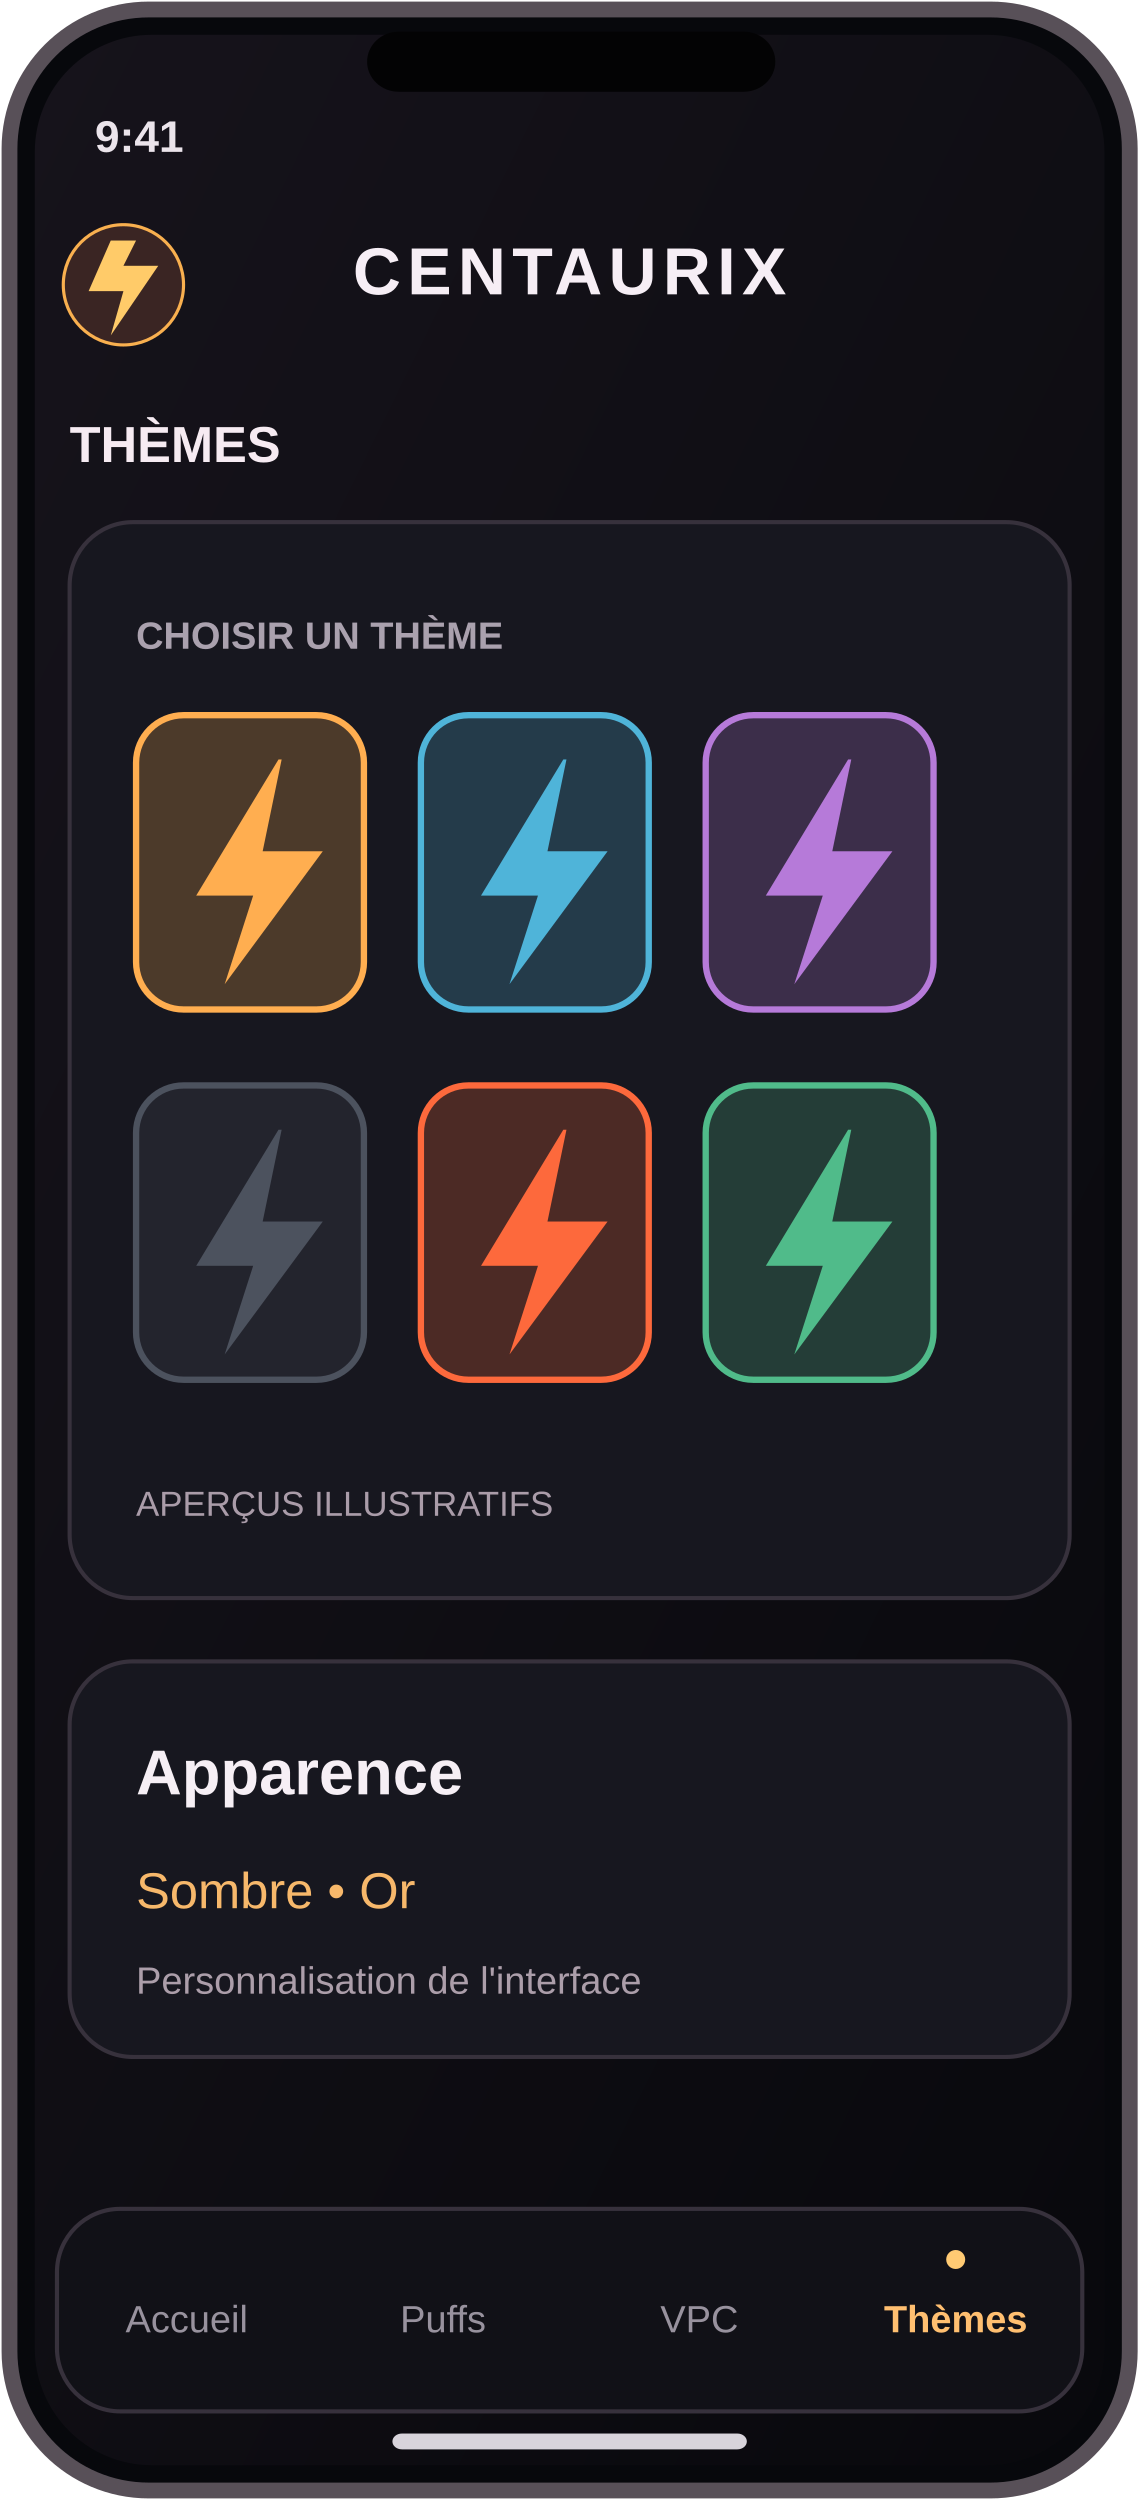
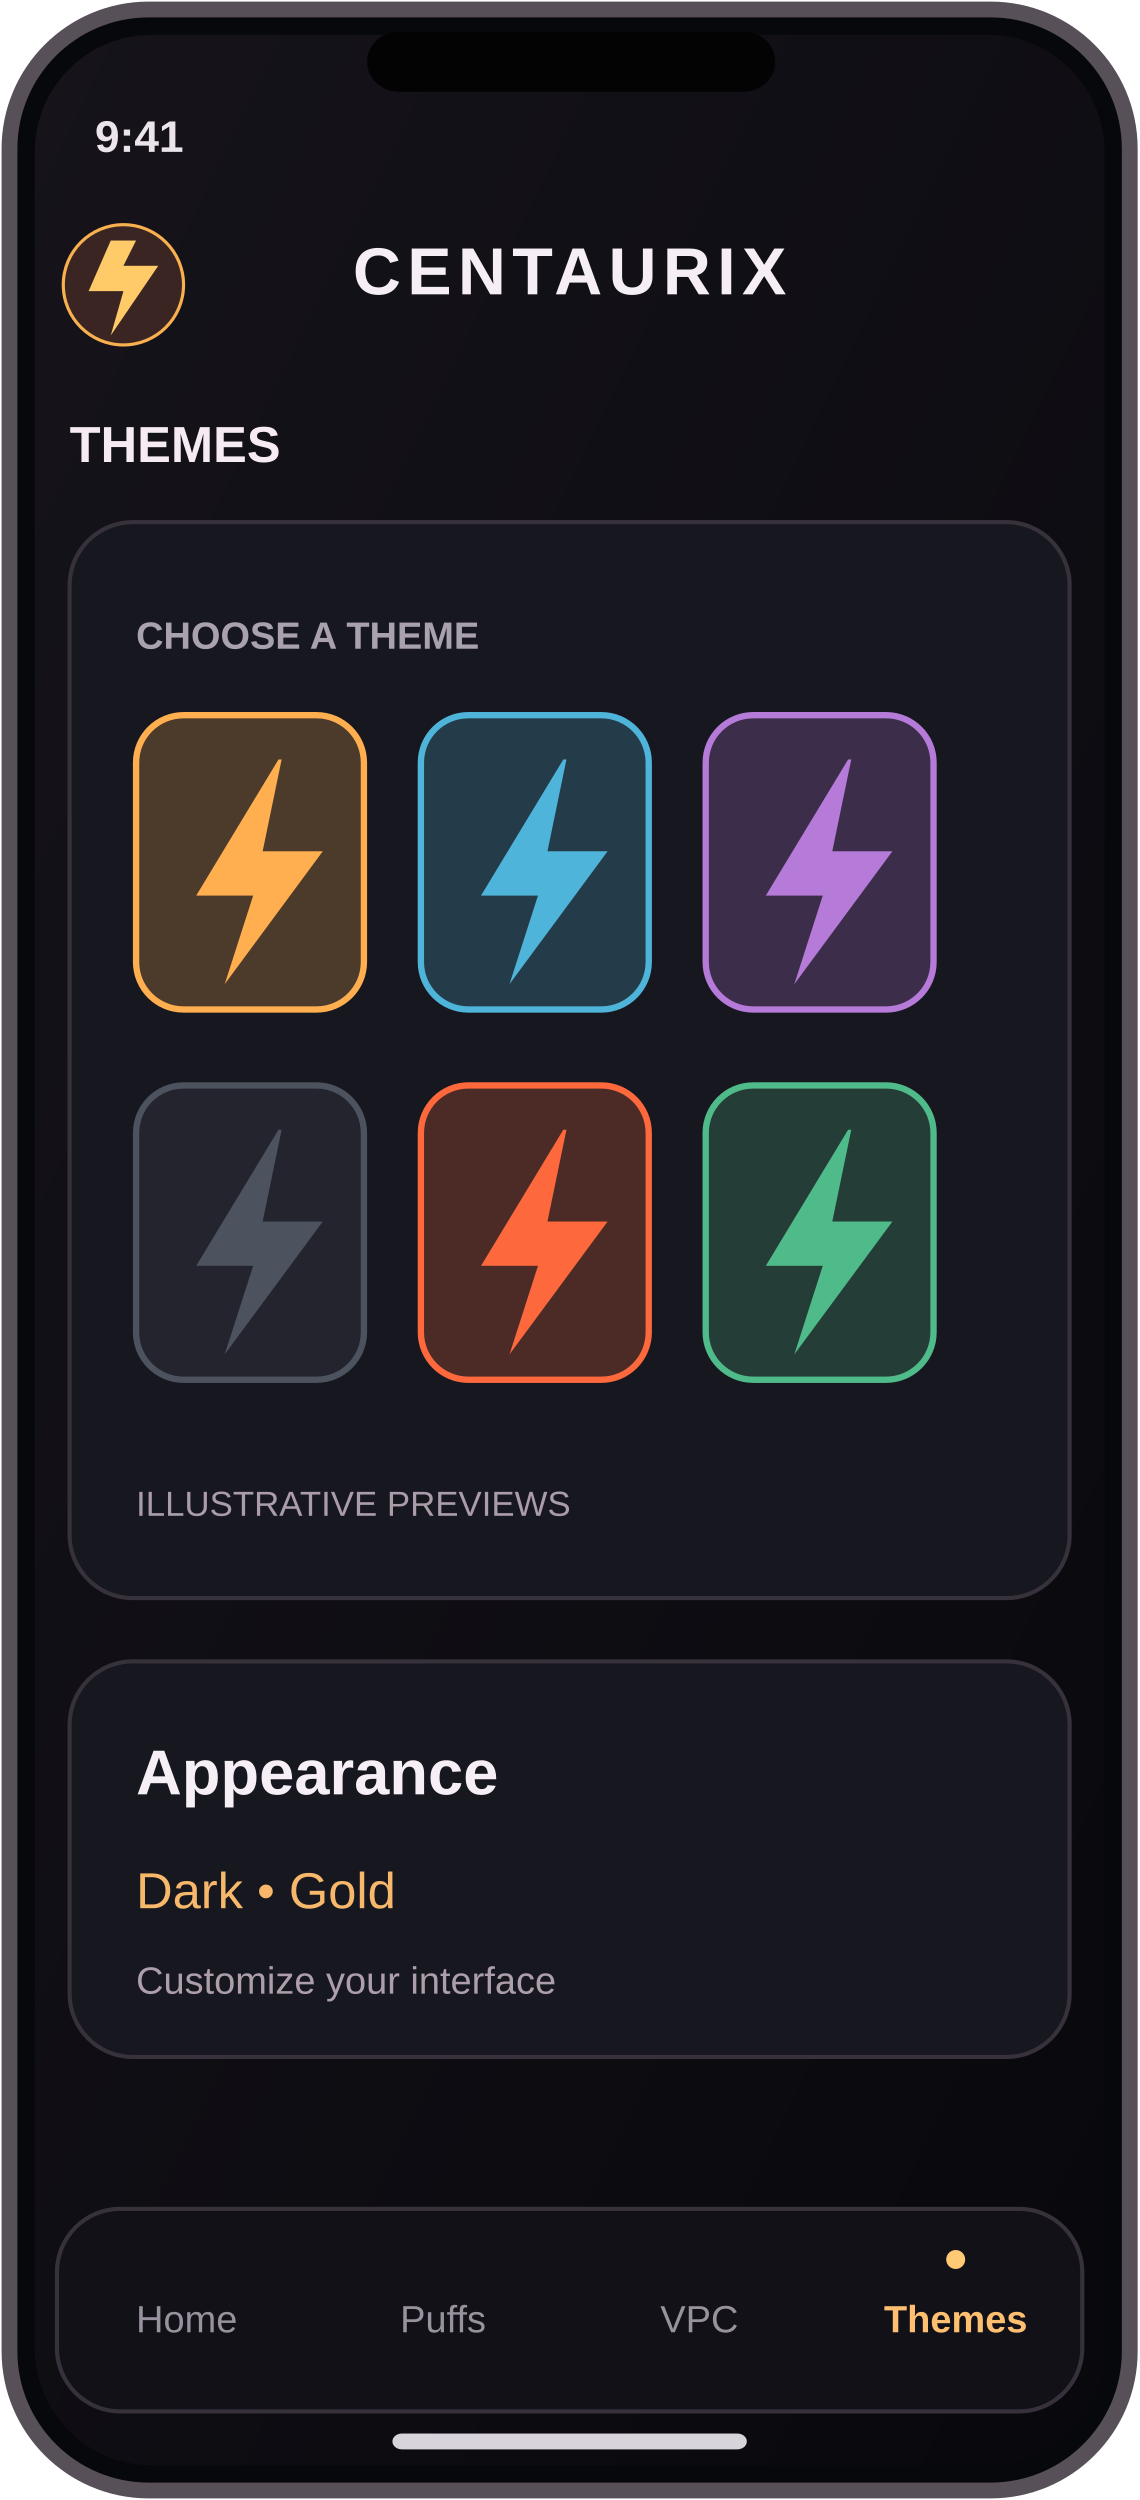
<svg xmlns="http://www.w3.org/2000/svg" width="360" height="790" viewBox="0 0 360 790">
  <defs>
    <linearGradient id="bg" x2=".9" y2="1">
      <stop stop-color="#16131b" />
      <stop offset="1" stop-color="#09090d" />
    </linearGradient>
    <linearGradient id="gold" x2="1" y2="1">
      <stop stop-color="#ffe39e" />
      <stop offset=".5" stop-color="#ffc268" />
      <stop offset="1" stop-color="#e58842" />
    </linearGradient>
    <linearGradient id="panel" x1=".5" x2=".5" y2="1">
      <stop stop-color="#2a222a" />
      <stop offset="1" stop-color="#171319" />
    </linearGradient>
  </defs>
  <rect x="3" y="3" width="354" height="784" rx="44" fill="#07080c" stroke="#585058" stroke-width="5" />
  <rect x="11" y="11" width="338" height="768" rx="37" fill="url(#bg)" />
  <rect x="116" y="10" width="129" height="19" rx="10" fill="#030304" />
  <text x="30" y="48" fill="#ebe4eb" font-family="Arial, sans-serif" font-size="14" font-weight="600">9:41</text>
  <text x="180" y="93" fill="#f6eef5" font-family="Arial, sans-serif" font-size="21" font-weight="800" text-anchor="middle" letter-spacing="2">CENTAURIX</text>
  <circle cx="39" cy="90" r="19" fill="#3a2523" stroke="#f9b04f" />
  <path d="m35 76-7 16h11l-4 14 15-22H39l4-8z" fill="#ffcb69" />
-   <text x="22" y="146" fill="#f6ebf2" font-family="Arial, sans-serif" font-size="16" font-weight="700">THÈMES</text>
+   <text x="22" y="146" fill="#f6ebf2" font-family="Arial, sans-serif" font-size="16" font-weight="700">THEMES</text>
  <rect x="22" y="165" width="316" height="340" rx="20" fill="#17171f" stroke="#37313c" stroke-width="1.3" />
-   <text x="43" y="205" fill="#aaa1ae" font-family="Arial, sans-serif" font-size="12" font-weight="700">CHOISIR UN THÈME</text>
+   <text x="43" y="205" fill="#aaa1ae" font-family="Arial, sans-serif" font-size="12" font-weight="700">CHOOSE A THEME</text>
  <rect x="43" y="226" width="72" height="93" rx="15" fill="#ffae50" fill-opacity=".23" stroke="#ffae50" stroke-width="2" />
  <path d="m88 240-26 43h18l-9 28 31-42h-19l6-29" fill="#ffae50" />
  <rect x="133" y="226" width="72" height="93" rx="15" fill="#4fb4d9" fill-opacity=".23" stroke="#4fb4d9" stroke-width="2" />
  <path d="m178 240-26 43h18l-9 28 31-42h-19l6-29" fill="#4fb4d9" />
  <rect x="223" y="226" width="72" height="93" rx="15" fill="#b67ad9" fill-opacity=".23" stroke="#b67ad9" stroke-width="2" />
  <path d="m268 240-26 43h18l-9 28 31-42h-19l6-29" fill="#b67ad9" />
  <rect x="43" y="343" width="72" height="93" rx="15" fill="#4c525e" fill-opacity=".23" stroke="#4c525e" stroke-width="2" />
  <path d="m88 357-26 43h18l-9 28 31-42h-19l6-29" fill="#4c525e" />
  <rect x="133" y="343" width="72" height="93" rx="15" fill="#fd693c" fill-opacity=".23" stroke="#fd693c" stroke-width="2" />
  <path d="m178 357-26 43h18l-9 28 31-42h-19l6-29" fill="#fd693c" />
  <rect x="223" y="343" width="72" height="93" rx="15" fill="#50bb8a" fill-opacity=".23" stroke="#50bb8a" stroke-width="2" />
  <path d="m268 357-26 43h18l-9 28 31-42h-19l6-29" fill="#50bb8a" />
-   <text x="43" y="479" fill="#aa9ca9" font-family="Arial, sans-serif" font-size="11" font-weight="500">APERÇUS ILLUSTRATIFS</text>
+   <text x="43" y="479" fill="#aa9ca9" font-family="Arial, sans-serif" font-size="11" font-weight="500">ILLUSTRATIVE PREVIEWS</text>
  <rect x="22" y="525" width="316" height="125" rx="20" fill="#17171f" stroke="#37313c" stroke-width="1.3" />
-   <text x="43" y="567" fill="#f6eff5" font-family="Arial, sans-serif" font-size="20" font-weight="700">Apparence</text>
-   <text x="43" y="603" fill="#f7b86b" font-family="Arial, sans-serif" font-size="16" font-weight="500">Sombre   •   Or</text>
-   <text x="43" y="630" fill="#ac9eaa" font-family="Arial, sans-serif" font-size="12" font-weight="500">Personnalisation de l'interface</text>
+   <text x="43" y="567" fill="#f6eff5" font-family="Arial, sans-serif" font-size="20" font-weight="700">Appearance</text>
+   <text x="43" y="603" fill="#f7b86b" font-family="Arial, sans-serif" font-size="16" font-weight="500">Dark   •   Gold</text>
+   <text x="43" y="630" fill="#ac9eaa" font-family="Arial, sans-serif" font-size="12" font-weight="500">Customize your interface</text>
  <rect x="18" y="698" width="324" height="64" rx="20" fill="#111117" stroke="#37313c" stroke-width="1.3" />
-   <text x="59" y="737" fill="#98929e" font-family="Arial, sans-serif" font-size="12" font-weight="400" text-anchor="middle">Accueil</text>
+   <text x="59" y="737" fill="#98929e" font-family="Arial, sans-serif" font-size="12" font-weight="400" text-anchor="middle">Home</text>
  <text x="140" y="737" fill="#98929e" font-family="Arial, sans-serif" font-size="12" font-weight="400" text-anchor="middle">Puffs</text>
  <text x="221" y="737" fill="#98929e" font-family="Arial, sans-serif" font-size="12" font-weight="400" text-anchor="middle">VPC</text>
-   <text x="302" y="737" fill="#ffbf70" font-family="Arial, sans-serif" font-size="12" font-weight="700" text-anchor="middle">Thèmes</text>
+   <text x="302" y="737" fill="#ffbf70" font-family="Arial, sans-serif" font-size="12" font-weight="700" text-anchor="middle">Themes</text>
  <circle cx="302" cy="714" r="3" fill="#ffca73" />
  <rect x="124" y="769" width="112" height="5" rx="3" fill="#d8d4db" />
</svg>
